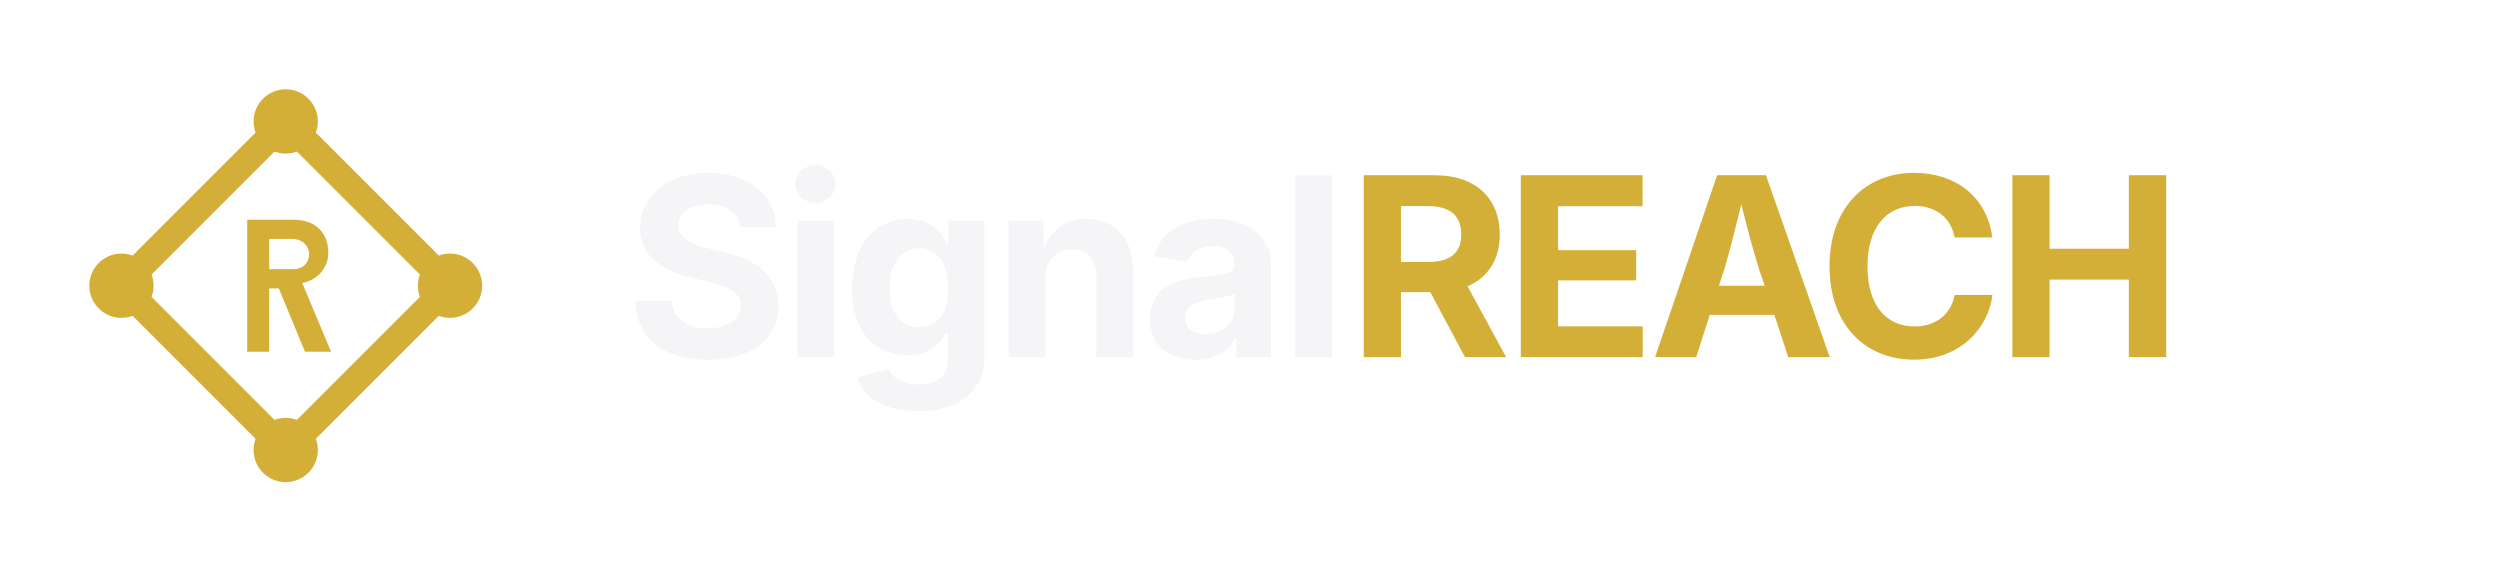
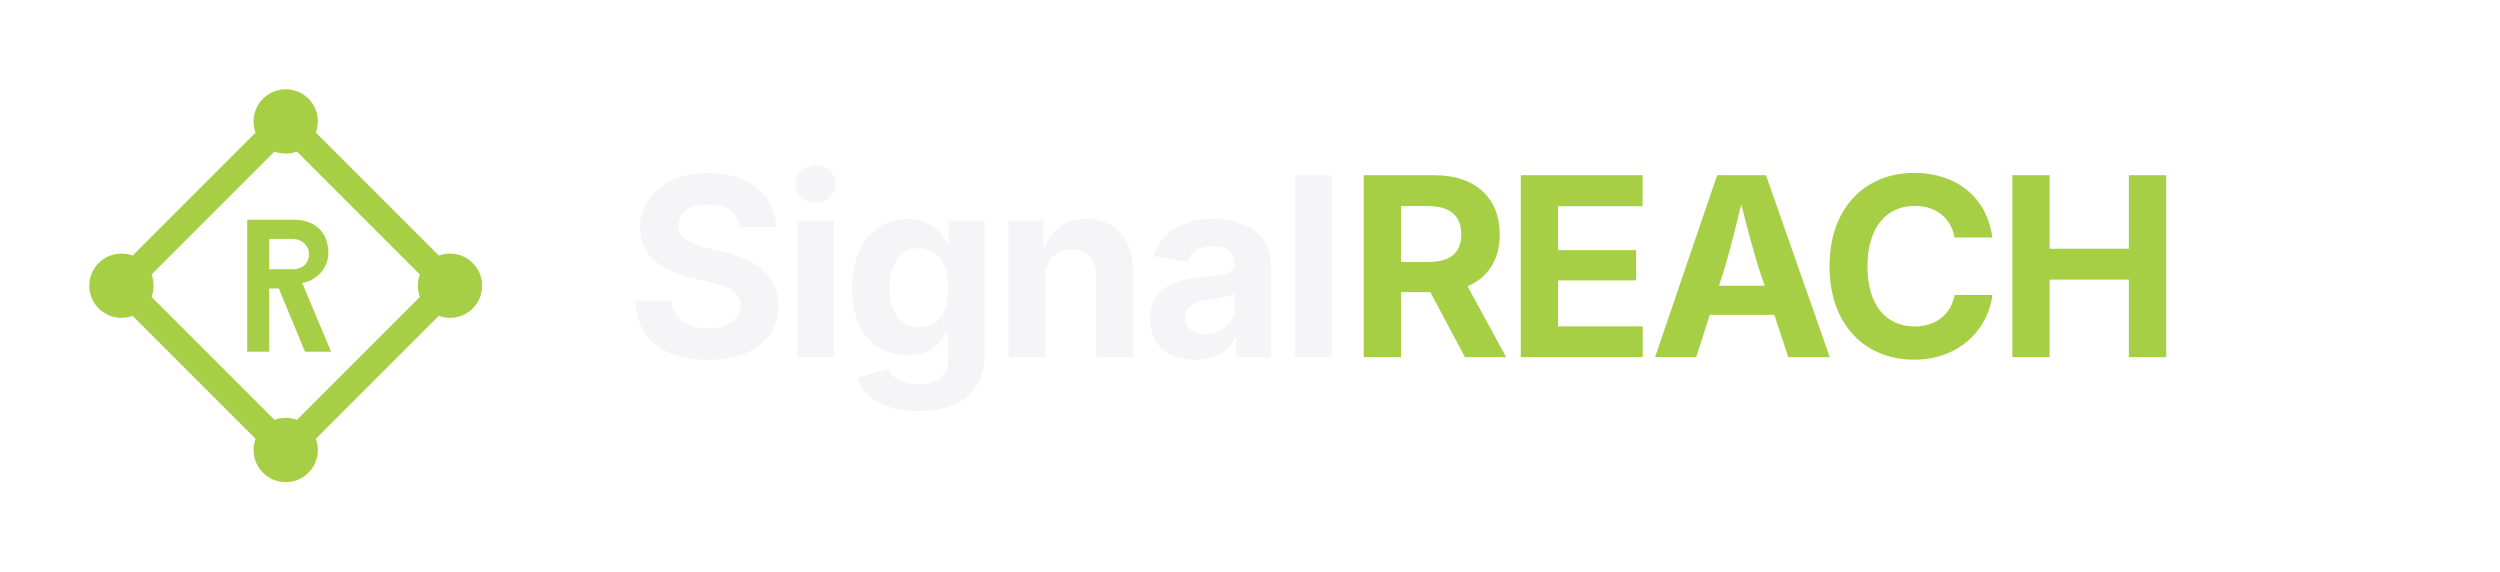
<svg xmlns="http://www.w3.org/2000/svg" viewBox="0 0 280 64" fill="none">
  <g transform="translate(8, 8) scale(2)">
-     <path d="m12 2.8 9.2 9.2-9.2 9.2-9.2-9.2Z" stroke="#d4af37" stroke-width="1.5" stroke-linejoin="round" />
-     <circle cx="12" cy="2.8" r="1.8" fill="#d4af37" />
-     <circle cx="21.2" cy="12" r="1.8" fill="#d4af37" />
-     <circle cx="12" cy="21.2" r="1.8" fill="#d4af37" />
-     <circle cx="2.8" cy="12" r="1.8" fill="#d4af37" />
+     <path d="m12 2.8 9.2 9.2-9.2 9.2-9.2-9.2Z" stroke="#a6cf45" stroke-width="1.5" stroke-linejoin="round" />
+     <circle cx="12" cy="2.8" r="1.8" fill="#a6cf45" />
+     <circle cx="21.2" cy="12" r="1.8" fill="#a6cf45" />
+     <circle cx="12" cy="21.2" r="1.8" fill="#a6cf45" />
+     <circle cx="2.8" cy="12" r="1.8" fill="#a6cf45" />
    <g transform="translate(12, 12) scale(0.77) translate(-12, -12)">
-       <path d="M9.2 7.2h3.4c1.6 0 2.5 1 2.5 2.4 0 1.1-.8 2-1.9 2.2l2.1 5H13.4l-1.9-4.6h-.7v4.6H9.2V7.2Zm1.6 1.4v2.2h1.7c.8 0 1.2-.5 1.2-1.1 0-.6-.5-1.1-1.2-1.1h-1.7Z" fill="#d4af37" />
+       <path d="M9.2 7.2h3.4c1.6 0 2.5 1 2.5 2.4 0 1.1-.8 2-1.9 2.2l2.1 5H13.4l-1.9-4.6h-.7v4.6H9.2V7.2Zm1.6 1.4v2.2h1.7c.8 0 1.2-.5 1.2-1.1 0-.6-.5-1.1-1.2-1.1h-1.7Z" fill="#a6cf45" />
    </g>
  </g>
-   <text x="70" y="40" font-family="Inter, -apple-system, BlinkMacSystemFont, 'Segoe UI', Roboto, sans-serif" font-size="28" font-weight="650" letter-spacing="-0.8" fill="#f5f5f7">Signal<tspan fill="#d4af37">REACH</tspan>
+   <text x="70" y="40" font-family="Inter, -apple-system, BlinkMacSystemFont, 'Segoe UI', Roboto, sans-serif" font-size="28" font-weight="650" letter-spacing="-0.8" fill="#f5f5f7">Signal<tspan fill="#a6cf45">REACH</tspan>
  </text>
</svg>
